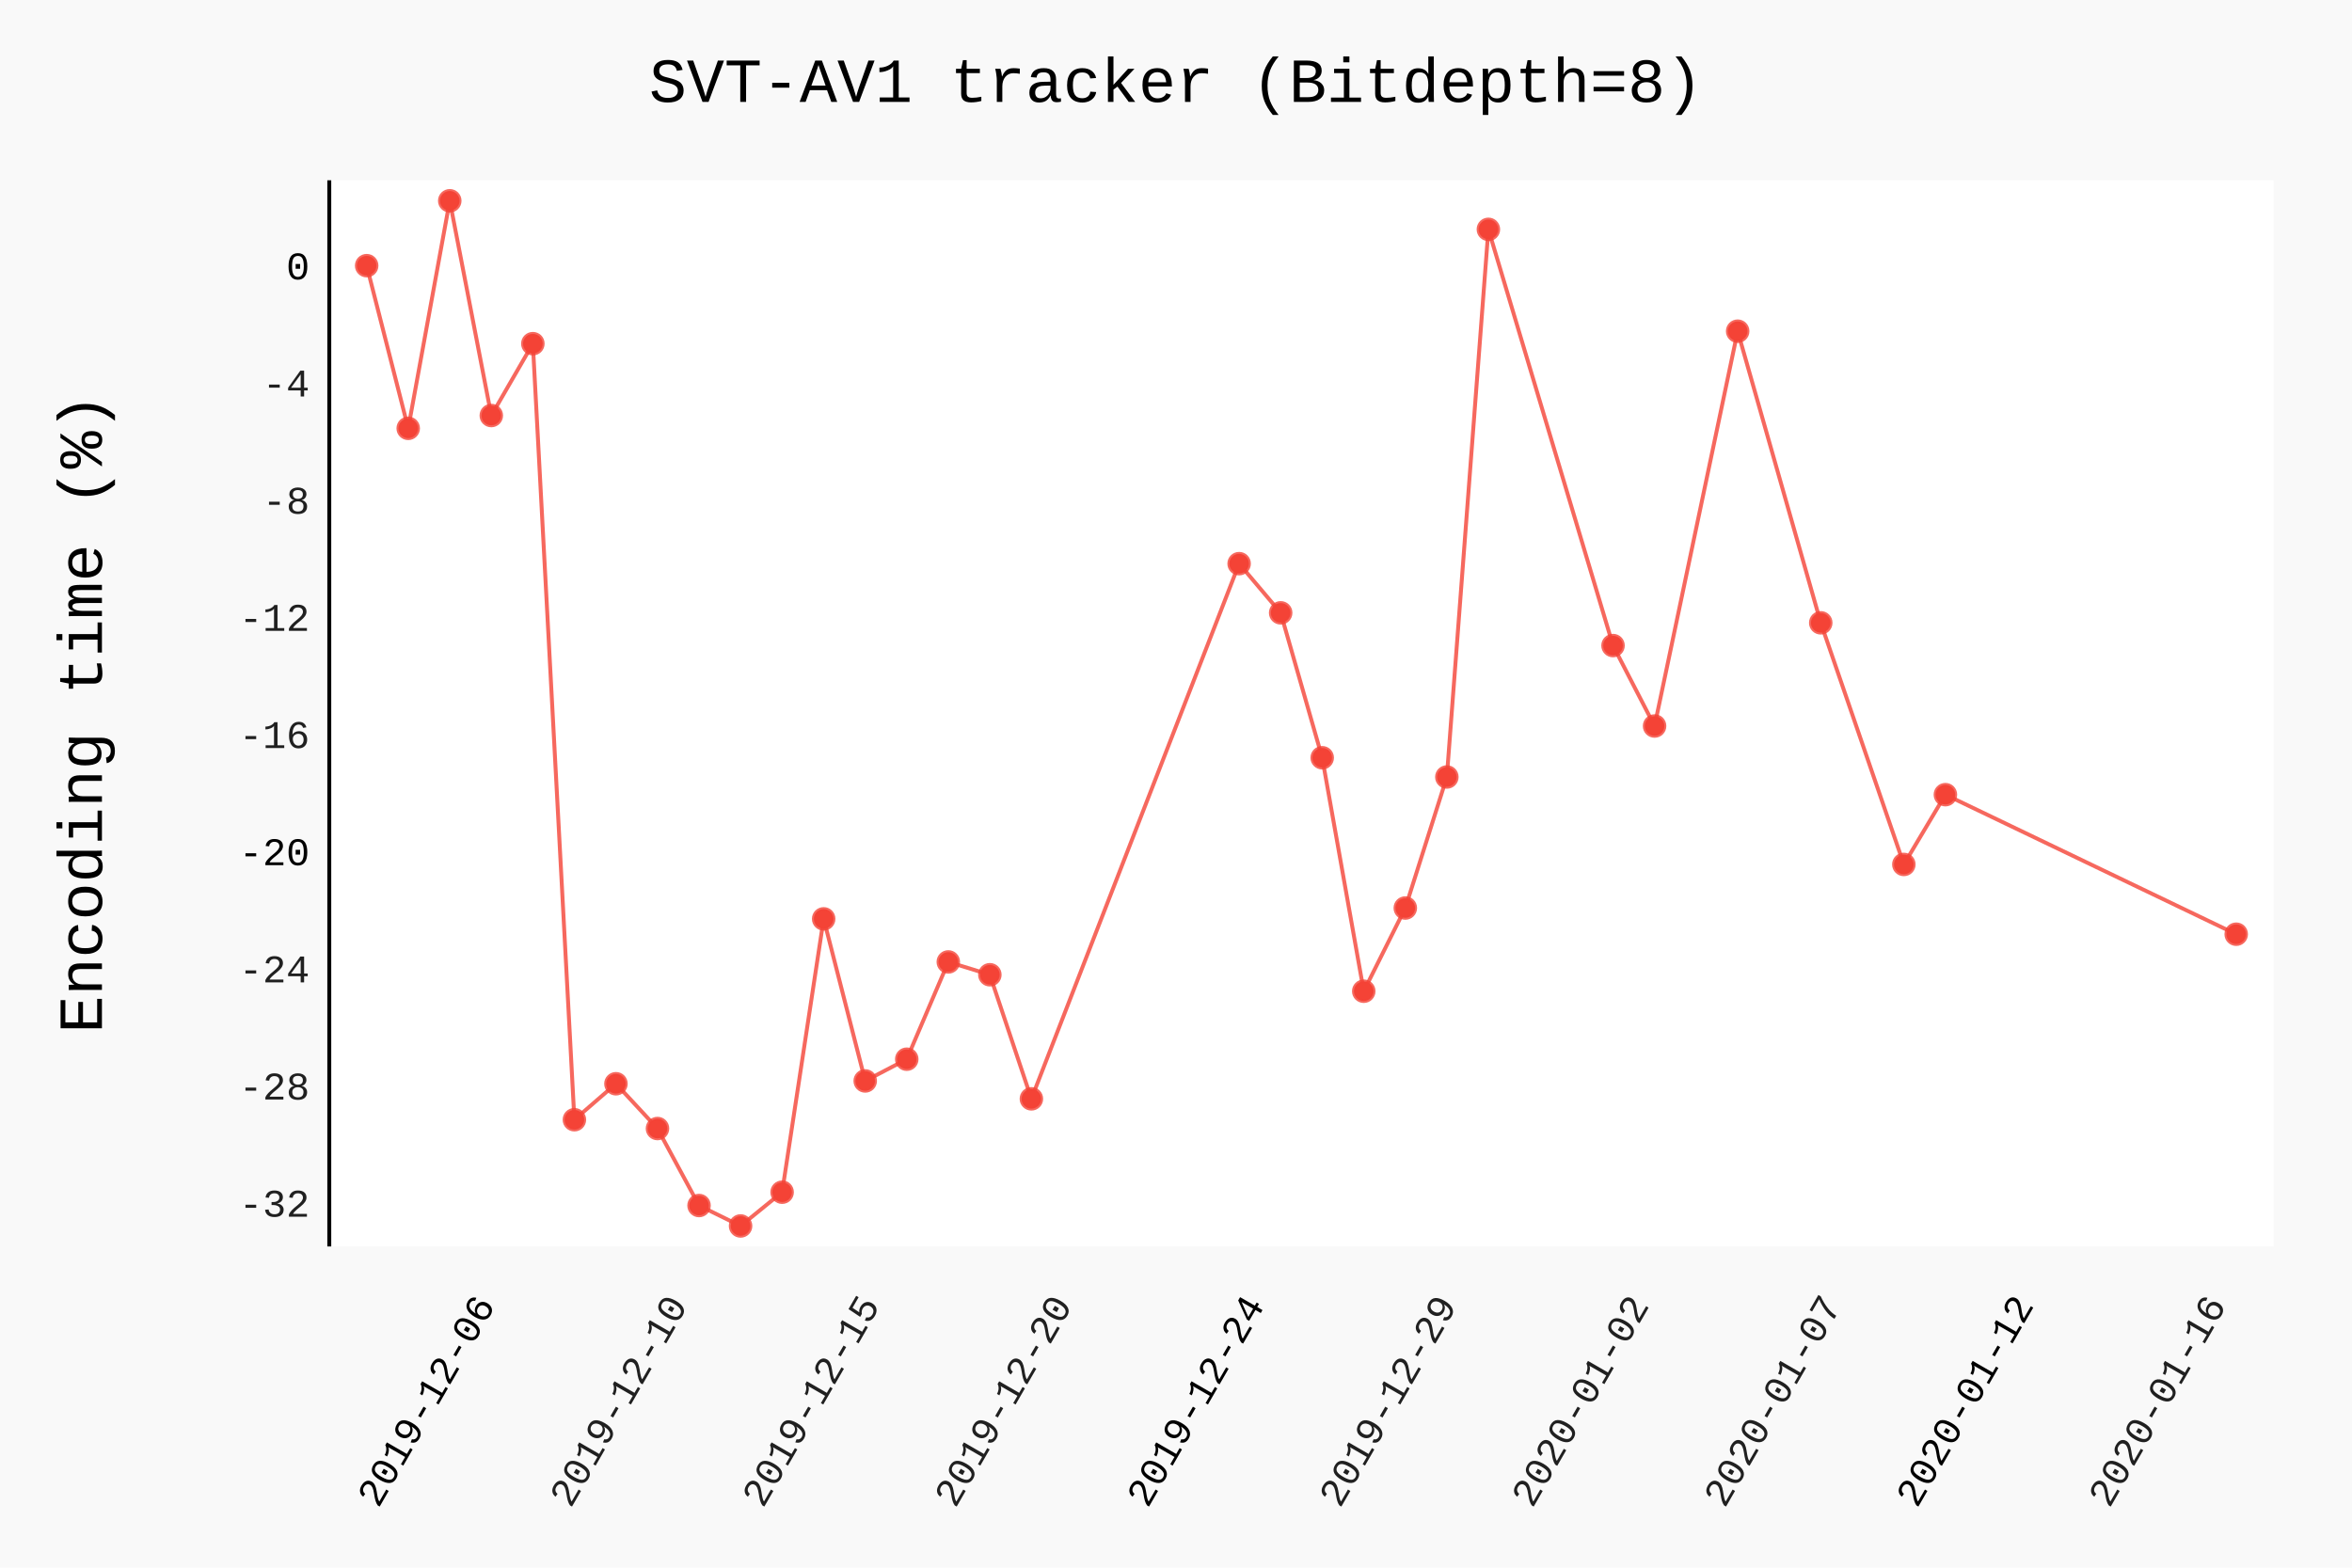
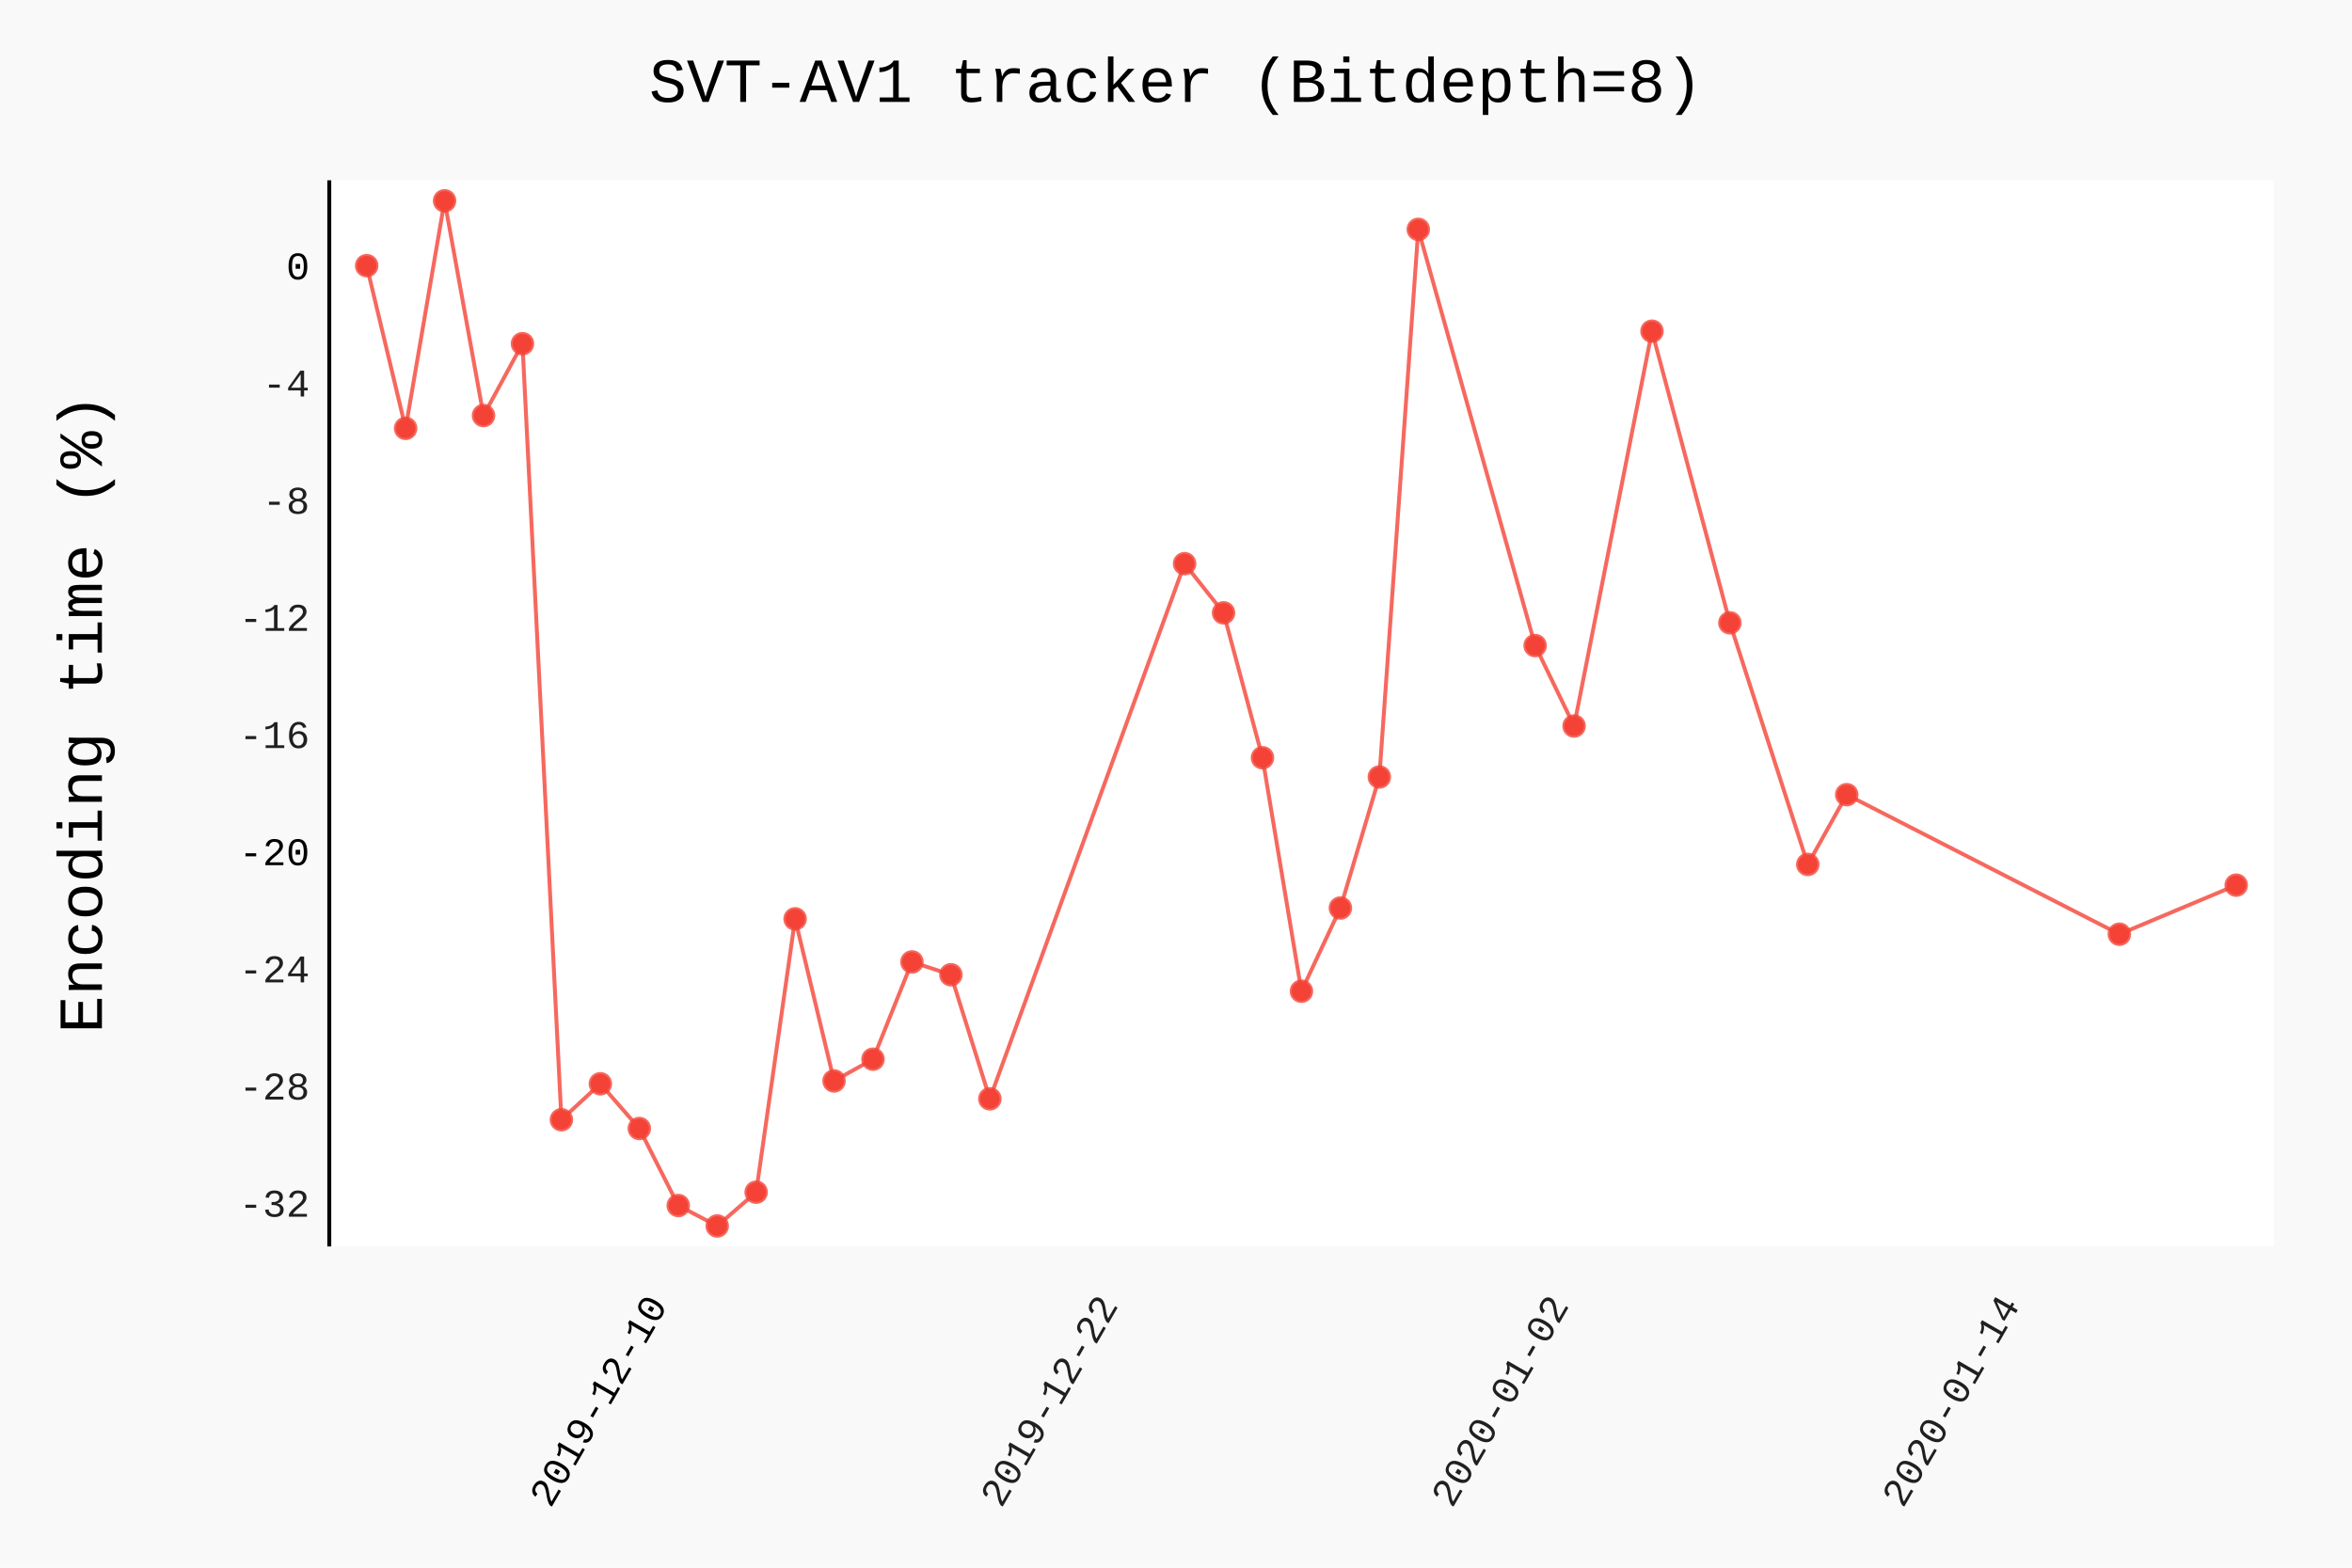
- <svg xmlns="http://www.w3.org/2000/svg" class="pygal-chart" id="chart-83a48b52-1ddb-453b-a2f0-9b6f0b89dd0a" viewBox="0 0 600 400">
+ <svg xmlns="http://www.w3.org/2000/svg" class="pygal-chart" id="chart-53ef094c-0593-451e-887a-6fe6a4ccc30c" viewBox="0 0 600 400">
  <defs>
-     <style type="text/css">#chart-83a48b52-1ddb-453b-a2f0-9b6f0b89dd0a{-webkit-user-select:none;-webkit-font-smoothing:antialiased;font-family:Consolas,"Liberation Mono",Menlo,Courier,monospace}#chart-83a48b52-1ddb-453b-a2f0-9b6f0b89dd0a .title{font-family:Consolas,"Liberation Mono",Menlo,Courier,monospace;font-size:16px}#chart-83a48b52-1ddb-453b-a2f0-9b6f0b89dd0a .legends .legend text{font-family:Consolas,"Liberation Mono",Menlo,Courier,monospace;font-size:14px}#chart-83a48b52-1ddb-453b-a2f0-9b6f0b89dd0a .axis text{font-family:Consolas,"Liberation Mono",Menlo,Courier,monospace;font-size:10px}#chart-83a48b52-1ddb-453b-a2f0-9b6f0b89dd0a .axis text.major{font-family:Consolas,"Liberation Mono",Menlo,Courier,monospace;font-size:10px}#chart-83a48b52-1ddb-453b-a2f0-9b6f0b89dd0a .text-overlay text.value{font-family:Consolas,"Liberation Mono",Menlo,Courier,monospace;font-size:16px}#chart-83a48b52-1ddb-453b-a2f0-9b6f0b89dd0a .text-overlay text.label{font-family:Consolas,"Liberation Mono",Menlo,Courier,monospace;font-size:10px}#chart-83a48b52-1ddb-453b-a2f0-9b6f0b89dd0a .tooltip{font-family:Consolas,"Liberation Mono",Menlo,Courier,monospace;font-size:14px}#chart-83a48b52-1ddb-453b-a2f0-9b6f0b89dd0a text.no_data{font-family:Consolas,"Liberation Mono",Menlo,Courier,monospace;font-size:64px}
- #chart-83a48b52-1ddb-453b-a2f0-9b6f0b89dd0a{background-color:rgba(249,249,249,1)}#chart-83a48b52-1ddb-453b-a2f0-9b6f0b89dd0a path,#chart-83a48b52-1ddb-453b-a2f0-9b6f0b89dd0a line,#chart-83a48b52-1ddb-453b-a2f0-9b6f0b89dd0a rect,#chart-83a48b52-1ddb-453b-a2f0-9b6f0b89dd0a circle{-webkit-transition:150ms;-moz-transition:150ms;transition:150ms}#chart-83a48b52-1ddb-453b-a2f0-9b6f0b89dd0a .graph &gt; .background{fill:rgba(249,249,249,1)}#chart-83a48b52-1ddb-453b-a2f0-9b6f0b89dd0a .plot &gt; .background{fill:rgba(255,255,255,1)}#chart-83a48b52-1ddb-453b-a2f0-9b6f0b89dd0a .graph{fill:rgba(0,0,0,.87)}#chart-83a48b52-1ddb-453b-a2f0-9b6f0b89dd0a text.no_data{fill:rgba(0,0,0,1)}#chart-83a48b52-1ddb-453b-a2f0-9b6f0b89dd0a .title{fill:rgba(0,0,0,1)}#chart-83a48b52-1ddb-453b-a2f0-9b6f0b89dd0a .legends .legend text{fill:rgba(0,0,0,.87)}#chart-83a48b52-1ddb-453b-a2f0-9b6f0b89dd0a .legends .legend:hover text{fill:rgba(0,0,0,1)}#chart-83a48b52-1ddb-453b-a2f0-9b6f0b89dd0a .axis .line{stroke:rgba(0,0,0,1)}#chart-83a48b52-1ddb-453b-a2f0-9b6f0b89dd0a .axis .guide.line{stroke:rgba(0,0,0,.54)}#chart-83a48b52-1ddb-453b-a2f0-9b6f0b89dd0a .axis .major.line{stroke:rgba(0,0,0,.87)}#chart-83a48b52-1ddb-453b-a2f0-9b6f0b89dd0a .axis text.major{fill:rgba(0,0,0,1)}#chart-83a48b52-1ddb-453b-a2f0-9b6f0b89dd0a .axis.y .guides:hover .guide.line,#chart-83a48b52-1ddb-453b-a2f0-9b6f0b89dd0a .line-graph .axis.x .guides:hover .guide.line,#chart-83a48b52-1ddb-453b-a2f0-9b6f0b89dd0a .stackedline-graph .axis.x .guides:hover .guide.line,#chart-83a48b52-1ddb-453b-a2f0-9b6f0b89dd0a .xy-graph .axis.x .guides:hover .guide.line{stroke:rgba(0,0,0,1)}#chart-83a48b52-1ddb-453b-a2f0-9b6f0b89dd0a .axis .guides:hover text{fill:rgba(0,0,0,1)}#chart-83a48b52-1ddb-453b-a2f0-9b6f0b89dd0a .reactive{fill-opacity:.7;stroke-opacity:.8}#chart-83a48b52-1ddb-453b-a2f0-9b6f0b89dd0a .ci{stroke:rgba(0,0,0,.87)}#chart-83a48b52-1ddb-453b-a2f0-9b6f0b89dd0a .reactive.active,#chart-83a48b52-1ddb-453b-a2f0-9b6f0b89dd0a .active .reactive{fill-opacity:.8;stroke-opacity:.9;stroke-width:4}#chart-83a48b52-1ddb-453b-a2f0-9b6f0b89dd0a .ci .reactive.active{stroke-width:1.5}#chart-83a48b52-1ddb-453b-a2f0-9b6f0b89dd0a .series text{fill:rgba(0,0,0,1)}#chart-83a48b52-1ddb-453b-a2f0-9b6f0b89dd0a .tooltip rect{fill:rgba(255,255,255,1);stroke:rgba(0,0,0,1);-webkit-transition:opacity 150ms;-moz-transition:opacity 150ms;transition:opacity 150ms}#chart-83a48b52-1ddb-453b-a2f0-9b6f0b89dd0a .tooltip .label{fill:rgba(0,0,0,.87)}#chart-83a48b52-1ddb-453b-a2f0-9b6f0b89dd0a .tooltip .label{fill:rgba(0,0,0,.87)}#chart-83a48b52-1ddb-453b-a2f0-9b6f0b89dd0a .tooltip .legend{font-size:.8em;fill:rgba(0,0,0,.54)}#chart-83a48b52-1ddb-453b-a2f0-9b6f0b89dd0a .tooltip .x_label{font-size:.6em;fill:rgba(0,0,0,1)}#chart-83a48b52-1ddb-453b-a2f0-9b6f0b89dd0a .tooltip .xlink{font-size:.5em;text-decoration:underline}#chart-83a48b52-1ddb-453b-a2f0-9b6f0b89dd0a .tooltip .value{font-size:1.5em}#chart-83a48b52-1ddb-453b-a2f0-9b6f0b89dd0a .bound{font-size:.5em}#chart-83a48b52-1ddb-453b-a2f0-9b6f0b89dd0a .max-value{font-size:.75em;fill:rgba(0,0,0,.54)}#chart-83a48b52-1ddb-453b-a2f0-9b6f0b89dd0a .map-element{fill:rgba(255,255,255,1);stroke:rgba(0,0,0,.54) !important}#chart-83a48b52-1ddb-453b-a2f0-9b6f0b89dd0a .map-element .reactive{fill-opacity:inherit;stroke-opacity:inherit}#chart-83a48b52-1ddb-453b-a2f0-9b6f0b89dd0a .color-0,#chart-83a48b52-1ddb-453b-a2f0-9b6f0b89dd0a .color-0 a:visited{stroke:#F44336;fill:#F44336}#chart-83a48b52-1ddb-453b-a2f0-9b6f0b89dd0a .text-overlay .color-0 text{fill:black}
- #chart-83a48b52-1ddb-453b-a2f0-9b6f0b89dd0a text.no_data{text-anchor:middle}#chart-83a48b52-1ddb-453b-a2f0-9b6f0b89dd0a .guide.line{fill:none}#chart-83a48b52-1ddb-453b-a2f0-9b6f0b89dd0a .centered{text-anchor:middle}#chart-83a48b52-1ddb-453b-a2f0-9b6f0b89dd0a .title{text-anchor:middle}#chart-83a48b52-1ddb-453b-a2f0-9b6f0b89dd0a .legends .legend text{fill-opacity:1}#chart-83a48b52-1ddb-453b-a2f0-9b6f0b89dd0a .axis.x text{text-anchor:middle}#chart-83a48b52-1ddb-453b-a2f0-9b6f0b89dd0a .axis.x:not(.web) text[transform]{text-anchor:start}#chart-83a48b52-1ddb-453b-a2f0-9b6f0b89dd0a .axis.x:not(.web) text[transform].backwards{text-anchor:end}#chart-83a48b52-1ddb-453b-a2f0-9b6f0b89dd0a .axis.y text{text-anchor:end}#chart-83a48b52-1ddb-453b-a2f0-9b6f0b89dd0a .axis.y text[transform].backwards{text-anchor:start}#chart-83a48b52-1ddb-453b-a2f0-9b6f0b89dd0a .axis.y2 text{text-anchor:start}#chart-83a48b52-1ddb-453b-a2f0-9b6f0b89dd0a .axis.y2 text[transform].backwards{text-anchor:end}#chart-83a48b52-1ddb-453b-a2f0-9b6f0b89dd0a .axis .guide.line{stroke-dasharray:4,4}#chart-83a48b52-1ddb-453b-a2f0-9b6f0b89dd0a .axis .major.guide.line{stroke-dasharray:6,6}#chart-83a48b52-1ddb-453b-a2f0-9b6f0b89dd0a .horizontal .axis.y .guide.line,#chart-83a48b52-1ddb-453b-a2f0-9b6f0b89dd0a .horizontal .axis.y2 .guide.line,#chart-83a48b52-1ddb-453b-a2f0-9b6f0b89dd0a .vertical .axis.x .guide.line{opacity:0}#chart-83a48b52-1ddb-453b-a2f0-9b6f0b89dd0a .horizontal .axis.always_show .guide.line,#chart-83a48b52-1ddb-453b-a2f0-9b6f0b89dd0a .vertical .axis.always_show .guide.line{opacity:1 !important}#chart-83a48b52-1ddb-453b-a2f0-9b6f0b89dd0a .axis.y .guides:hover .guide.line,#chart-83a48b52-1ddb-453b-a2f0-9b6f0b89dd0a .axis.y2 .guides:hover .guide.line,#chart-83a48b52-1ddb-453b-a2f0-9b6f0b89dd0a .axis.x .guides:hover .guide.line{opacity:1}#chart-83a48b52-1ddb-453b-a2f0-9b6f0b89dd0a .axis .guides:hover text{opacity:1}#chart-83a48b52-1ddb-453b-a2f0-9b6f0b89dd0a .nofill{fill:none}#chart-83a48b52-1ddb-453b-a2f0-9b6f0b89dd0a .subtle-fill{fill-opacity:.2}#chart-83a48b52-1ddb-453b-a2f0-9b6f0b89dd0a .dot{stroke-width:1px;fill-opacity:1}#chart-83a48b52-1ddb-453b-a2f0-9b6f0b89dd0a .dot.active{stroke-width:5px}#chart-83a48b52-1ddb-453b-a2f0-9b6f0b89dd0a .dot.negative{fill:transparent}#chart-83a48b52-1ddb-453b-a2f0-9b6f0b89dd0a text,#chart-83a48b52-1ddb-453b-a2f0-9b6f0b89dd0a tspan{stroke:none !important}#chart-83a48b52-1ddb-453b-a2f0-9b6f0b89dd0a .series text.active{opacity:1}#chart-83a48b52-1ddb-453b-a2f0-9b6f0b89dd0a .tooltip rect{fill-opacity:.95;stroke-width:.5}#chart-83a48b52-1ddb-453b-a2f0-9b6f0b89dd0a .tooltip text{fill-opacity:1}#chart-83a48b52-1ddb-453b-a2f0-9b6f0b89dd0a .showable{visibility:hidden}#chart-83a48b52-1ddb-453b-a2f0-9b6f0b89dd0a .showable.shown{visibility:visible}#chart-83a48b52-1ddb-453b-a2f0-9b6f0b89dd0a .gauge-background{fill:rgba(229,229,229,1);stroke:none}#chart-83a48b52-1ddb-453b-a2f0-9b6f0b89dd0a .bg-lines{stroke:rgba(249,249,249,1);stroke-width:2px}</style>
+     <style type="text/css">#chart-53ef094c-0593-451e-887a-6fe6a4ccc30c{-webkit-user-select:none;-webkit-font-smoothing:antialiased;font-family:Consolas,"Liberation Mono",Menlo,Courier,monospace}#chart-53ef094c-0593-451e-887a-6fe6a4ccc30c .title{font-family:Consolas,"Liberation Mono",Menlo,Courier,monospace;font-size:16px}#chart-53ef094c-0593-451e-887a-6fe6a4ccc30c .legends .legend text{font-family:Consolas,"Liberation Mono",Menlo,Courier,monospace;font-size:14px}#chart-53ef094c-0593-451e-887a-6fe6a4ccc30c .axis text{font-family:Consolas,"Liberation Mono",Menlo,Courier,monospace;font-size:10px}#chart-53ef094c-0593-451e-887a-6fe6a4ccc30c .axis text.major{font-family:Consolas,"Liberation Mono",Menlo,Courier,monospace;font-size:10px}#chart-53ef094c-0593-451e-887a-6fe6a4ccc30c .text-overlay text.value{font-family:Consolas,"Liberation Mono",Menlo,Courier,monospace;font-size:16px}#chart-53ef094c-0593-451e-887a-6fe6a4ccc30c .text-overlay text.label{font-family:Consolas,"Liberation Mono",Menlo,Courier,monospace;font-size:10px}#chart-53ef094c-0593-451e-887a-6fe6a4ccc30c .tooltip{font-family:Consolas,"Liberation Mono",Menlo,Courier,monospace;font-size:14px}#chart-53ef094c-0593-451e-887a-6fe6a4ccc30c text.no_data{font-family:Consolas,"Liberation Mono",Menlo,Courier,monospace;font-size:64px}
+ #chart-53ef094c-0593-451e-887a-6fe6a4ccc30c{background-color:rgba(249,249,249,1)}#chart-53ef094c-0593-451e-887a-6fe6a4ccc30c path,#chart-53ef094c-0593-451e-887a-6fe6a4ccc30c line,#chart-53ef094c-0593-451e-887a-6fe6a4ccc30c rect,#chart-53ef094c-0593-451e-887a-6fe6a4ccc30c circle{-webkit-transition:150ms;-moz-transition:150ms;transition:150ms}#chart-53ef094c-0593-451e-887a-6fe6a4ccc30c .graph &gt; .background{fill:rgba(249,249,249,1)}#chart-53ef094c-0593-451e-887a-6fe6a4ccc30c .plot &gt; .background{fill:rgba(255,255,255,1)}#chart-53ef094c-0593-451e-887a-6fe6a4ccc30c .graph{fill:rgba(0,0,0,.87)}#chart-53ef094c-0593-451e-887a-6fe6a4ccc30c text.no_data{fill:rgba(0,0,0,1)}#chart-53ef094c-0593-451e-887a-6fe6a4ccc30c .title{fill:rgba(0,0,0,1)}#chart-53ef094c-0593-451e-887a-6fe6a4ccc30c .legends .legend text{fill:rgba(0,0,0,.87)}#chart-53ef094c-0593-451e-887a-6fe6a4ccc30c .legends .legend:hover text{fill:rgba(0,0,0,1)}#chart-53ef094c-0593-451e-887a-6fe6a4ccc30c .axis .line{stroke:rgba(0,0,0,1)}#chart-53ef094c-0593-451e-887a-6fe6a4ccc30c .axis .guide.line{stroke:rgba(0,0,0,.54)}#chart-53ef094c-0593-451e-887a-6fe6a4ccc30c .axis .major.line{stroke:rgba(0,0,0,.87)}#chart-53ef094c-0593-451e-887a-6fe6a4ccc30c .axis text.major{fill:rgba(0,0,0,1)}#chart-53ef094c-0593-451e-887a-6fe6a4ccc30c .axis.y .guides:hover .guide.line,#chart-53ef094c-0593-451e-887a-6fe6a4ccc30c .line-graph .axis.x .guides:hover .guide.line,#chart-53ef094c-0593-451e-887a-6fe6a4ccc30c .stackedline-graph .axis.x .guides:hover .guide.line,#chart-53ef094c-0593-451e-887a-6fe6a4ccc30c .xy-graph .axis.x .guides:hover .guide.line{stroke:rgba(0,0,0,1)}#chart-53ef094c-0593-451e-887a-6fe6a4ccc30c .axis .guides:hover text{fill:rgba(0,0,0,1)}#chart-53ef094c-0593-451e-887a-6fe6a4ccc30c .reactive{fill-opacity:.7;stroke-opacity:.8}#chart-53ef094c-0593-451e-887a-6fe6a4ccc30c .ci{stroke:rgba(0,0,0,.87)}#chart-53ef094c-0593-451e-887a-6fe6a4ccc30c .reactive.active,#chart-53ef094c-0593-451e-887a-6fe6a4ccc30c .active .reactive{fill-opacity:.8;stroke-opacity:.9;stroke-width:4}#chart-53ef094c-0593-451e-887a-6fe6a4ccc30c .ci .reactive.active{stroke-width:1.5}#chart-53ef094c-0593-451e-887a-6fe6a4ccc30c .series text{fill:rgba(0,0,0,1)}#chart-53ef094c-0593-451e-887a-6fe6a4ccc30c .tooltip rect{fill:rgba(255,255,255,1);stroke:rgba(0,0,0,1);-webkit-transition:opacity 150ms;-moz-transition:opacity 150ms;transition:opacity 150ms}#chart-53ef094c-0593-451e-887a-6fe6a4ccc30c .tooltip .label{fill:rgba(0,0,0,.87)}#chart-53ef094c-0593-451e-887a-6fe6a4ccc30c .tooltip .label{fill:rgba(0,0,0,.87)}#chart-53ef094c-0593-451e-887a-6fe6a4ccc30c .tooltip .legend{font-size:.8em;fill:rgba(0,0,0,.54)}#chart-53ef094c-0593-451e-887a-6fe6a4ccc30c .tooltip .x_label{font-size:.6em;fill:rgba(0,0,0,1)}#chart-53ef094c-0593-451e-887a-6fe6a4ccc30c .tooltip .xlink{font-size:.5em;text-decoration:underline}#chart-53ef094c-0593-451e-887a-6fe6a4ccc30c .tooltip .value{font-size:1.5em}#chart-53ef094c-0593-451e-887a-6fe6a4ccc30c .bound{font-size:.5em}#chart-53ef094c-0593-451e-887a-6fe6a4ccc30c .max-value{font-size:.75em;fill:rgba(0,0,0,.54)}#chart-53ef094c-0593-451e-887a-6fe6a4ccc30c .map-element{fill:rgba(255,255,255,1);stroke:rgba(0,0,0,.54) !important}#chart-53ef094c-0593-451e-887a-6fe6a4ccc30c .map-element .reactive{fill-opacity:inherit;stroke-opacity:inherit}#chart-53ef094c-0593-451e-887a-6fe6a4ccc30c .color-0,#chart-53ef094c-0593-451e-887a-6fe6a4ccc30c .color-0 a:visited{stroke:#F44336;fill:#F44336}#chart-53ef094c-0593-451e-887a-6fe6a4ccc30c .text-overlay .color-0 text{fill:black}
+ #chart-53ef094c-0593-451e-887a-6fe6a4ccc30c text.no_data{text-anchor:middle}#chart-53ef094c-0593-451e-887a-6fe6a4ccc30c .guide.line{fill:none}#chart-53ef094c-0593-451e-887a-6fe6a4ccc30c .centered{text-anchor:middle}#chart-53ef094c-0593-451e-887a-6fe6a4ccc30c .title{text-anchor:middle}#chart-53ef094c-0593-451e-887a-6fe6a4ccc30c .legends .legend text{fill-opacity:1}#chart-53ef094c-0593-451e-887a-6fe6a4ccc30c .axis.x text{text-anchor:middle}#chart-53ef094c-0593-451e-887a-6fe6a4ccc30c .axis.x:not(.web) text[transform]{text-anchor:start}#chart-53ef094c-0593-451e-887a-6fe6a4ccc30c .axis.x:not(.web) text[transform].backwards{text-anchor:end}#chart-53ef094c-0593-451e-887a-6fe6a4ccc30c .axis.y text{text-anchor:end}#chart-53ef094c-0593-451e-887a-6fe6a4ccc30c .axis.y text[transform].backwards{text-anchor:start}#chart-53ef094c-0593-451e-887a-6fe6a4ccc30c .axis.y2 text{text-anchor:start}#chart-53ef094c-0593-451e-887a-6fe6a4ccc30c .axis.y2 text[transform].backwards{text-anchor:end}#chart-53ef094c-0593-451e-887a-6fe6a4ccc30c .axis .guide.line{stroke-dasharray:4,4}#chart-53ef094c-0593-451e-887a-6fe6a4ccc30c .axis .major.guide.line{stroke-dasharray:6,6}#chart-53ef094c-0593-451e-887a-6fe6a4ccc30c .horizontal .axis.y .guide.line,#chart-53ef094c-0593-451e-887a-6fe6a4ccc30c .horizontal .axis.y2 .guide.line,#chart-53ef094c-0593-451e-887a-6fe6a4ccc30c .vertical .axis.x .guide.line{opacity:0}#chart-53ef094c-0593-451e-887a-6fe6a4ccc30c .horizontal .axis.always_show .guide.line,#chart-53ef094c-0593-451e-887a-6fe6a4ccc30c .vertical .axis.always_show .guide.line{opacity:1 !important}#chart-53ef094c-0593-451e-887a-6fe6a4ccc30c .axis.y .guides:hover .guide.line,#chart-53ef094c-0593-451e-887a-6fe6a4ccc30c .axis.y2 .guides:hover .guide.line,#chart-53ef094c-0593-451e-887a-6fe6a4ccc30c .axis.x .guides:hover .guide.line{opacity:1}#chart-53ef094c-0593-451e-887a-6fe6a4ccc30c .axis .guides:hover text{opacity:1}#chart-53ef094c-0593-451e-887a-6fe6a4ccc30c .nofill{fill:none}#chart-53ef094c-0593-451e-887a-6fe6a4ccc30c .subtle-fill{fill-opacity:.2}#chart-53ef094c-0593-451e-887a-6fe6a4ccc30c .dot{stroke-width:1px;fill-opacity:1}#chart-53ef094c-0593-451e-887a-6fe6a4ccc30c .dot.active{stroke-width:5px}#chart-53ef094c-0593-451e-887a-6fe6a4ccc30c .dot.negative{fill:transparent}#chart-53ef094c-0593-451e-887a-6fe6a4ccc30c text,#chart-53ef094c-0593-451e-887a-6fe6a4ccc30c tspan{stroke:none !important}#chart-53ef094c-0593-451e-887a-6fe6a4ccc30c .series text.active{opacity:1}#chart-53ef094c-0593-451e-887a-6fe6a4ccc30c .tooltip rect{fill-opacity:.95;stroke-width:.5}#chart-53ef094c-0593-451e-887a-6fe6a4ccc30c .tooltip text{fill-opacity:1}#chart-53ef094c-0593-451e-887a-6fe6a4ccc30c .showable{visibility:hidden}#chart-53ef094c-0593-451e-887a-6fe6a4ccc30c .showable.shown{visibility:visible}#chart-53ef094c-0593-451e-887a-6fe6a4ccc30c .gauge-background{fill:rgba(229,229,229,1);stroke:none}#chart-53ef094c-0593-451e-887a-6fe6a4ccc30c .bg-lines{stroke:rgba(249,249,249,1);stroke-width:2px}</style>
  </defs>
  <g class="graph datetimeline-graph vertical">
    <rect class="background" height="400" width="600" x="0" y="0" />
    <g class="plot" transform="translate(84, 46)">
      <rect class="background" height="272.038" width="496.0" x="0" y="0" />
      <g class="axis y">
        <g class="guides">
          <text class="" x="-5" y="264.442">-32</text>
        </g>
        <g class="guides">
          <text class="" x="-5" y="234.547">-28</text>
        </g>
        <g class="guides">
          <text class="" x="-5" y="204.652">-24</text>
        </g>
        <g class="guides">
          <text class="major" x="-5" y="174.757">-20</text>
        </g>
        <g class="guides">
          <text class="" x="-5" y="144.862">-16</text>
        </g>
        <g class="guides">
          <text class="" x="-5" y="114.967">-12</text>
        </g>
        <g class="guides">
          <text class="" x="-5" y="85.072">-8</text>
        </g>
        <g class="guides">
          <text class="" x="-5" y="55.177">-4</text>
        </g>
        <g class="guides">
          <text class="major" x="-5" y="25.282">0</text>
        </g>
      </g>
      <g class="axis x">
        <path class="line" d="M0 0 v272.038" />
        <g class="guides">
-           <path class="major guide line" d="M42.511 0 v272.038" />
-           <text class="major backwards" transform="rotate(300 42.51092 287.0385)" x="42.511" y="287.038">2019-12-06</text>
+           <path class="major guide line" d="M86.45 0 v272.038" />
+           <text class="major backwards" transform="rotate(300 86.44967 287.0385)" x="86.45" y="287.038">2019-12-10</text>
        </g>
        <g class="guides">
-           <path class="guide line" d="M91.577 0 v272.038" />
-           <text class="backwards" transform="rotate(300 91.57708 287.0385)" x="91.577" y="287.038">2019-12-10</text>
+           <path class="guide line" d="M201.448 0 v272.038" />
+           <text class="backwards" transform="rotate(300 201.4485 287.0385)" x="201.448" y="287.038">2019-12-22</text>
        </g>
        <g class="guides">
-           <path class="guide line" d="M140.643 0 v272.038" />
-           <text class="backwards" transform="rotate(300 140.6432 287.0385)" x="140.643" y="287.038">2019-12-15</text>
+           <path class="guide line" d="M316.447 0 v272.038" />
+           <text class="backwards" transform="rotate(300 316.4473 287.0385)" x="316.447" y="287.038">2020-01-02</text>
        </g>
        <g class="guides">
-           <path class="guide line" d="M189.709 0 v272.038" />
-           <text class="backwards" transform="rotate(300 189.7094 287.0385)" x="189.709" y="287.038">2019-12-20</text>
-         </g>
-         <g class="guides">
-           <path class="major guide line" d="M238.776 0 v272.038" />
-           <text class="major backwards" transform="rotate(300 238.7756 287.0385)" x="238.776" y="287.038">2019-12-24</text>
-         </g>
-         <g class="guides">
-           <path class="guide line" d="M287.842 0 v272.038" />
-           <text class="backwards" transform="rotate(300 287.8417 287.0385)" x="287.842" y="287.038">2019-12-29</text>
-         </g>
-         <g class="guides">
-           <path class="guide line" d="M336.908 0 v272.038" />
-           <text class="backwards" transform="rotate(300 336.9079 287.0385)" x="336.908" y="287.038">2020-01-02</text>
-         </g>
-         <g class="guides">
-           <path class="guide line" d="M385.974 0 v272.038" />
-           <text class="backwards" transform="rotate(300 385.974 287.0385)" x="385.974" y="287.038">2020-01-07</text>
-         </g>
-         <g class="guides">
-           <path class="major guide line" d="M435.04 0 v272.038" />
-           <text class="major backwards" transform="rotate(300 435.0402 287.0385)" x="435.04" y="287.038">2020-01-12</text>
-         </g>
-         <g class="guides">
-           <path class="guide line" d="M484.106 0 v272.038" />
-           <text class="backwards" transform="rotate(300 484.1064 287.0385)" x="484.106" y="287.038">2020-01-16</text>
+           <path class="guide line" d="M431.446 0 v272.038" />
+           <text class="backwards" transform="rotate(300 431.4461 287.0385)" x="431.446" y="287.038">2020-01-14</text>
        </g>
      </g>
      <g class="series serie-0 color-0">
-         <path class="line reactive nofill" d="M9.538 21.782 L20.137 63.294 30.735 5.232 41.333 60.024 51.932 41.688 62.53 239.699 73.128 230.523 83.726 241.946 94.325 261.593 104.923 266.807 115.521 258.193 126.12 188.45 136.718 229.803 147.316 224.258 157.915 199.44 168.513 202.709 179.111 234.369 232.103 97.82 242.701 110.366 253.299 147.341 263.897 206.915 274.496 185.684 285.094 152.252 295.692 12.52 327.487 118.72 338.085 139.246 359.282 38.505 380.479 112.915 401.675 174.564 412.274 156.761 486.462 192.367" />
+         <path class="line reactive nofill" d="M9.538 21.782 L19.474 63.294 29.41 5.232 39.346 60.024 49.282 41.688 59.218 239.699 69.154 230.523 79.09 241.946 89.026 261.593 98.962 266.807 108.897 258.193 118.833 188.45 128.769 229.803 138.705 224.258 148.641 199.44 158.577 202.709 168.513 234.369 218.192 97.82 228.128 110.366 238.064 147.341 248 206.915 257.936 185.684 267.872 152.252 277.808 12.52 307.615 118.72 317.551 139.246 337.423 38.505 357.295 112.915 377.167 174.564 387.103 156.761 456.654 192.367 486.462 179.85" />
      </g>
    </g>
    <g class="titles">
      <text class="title plot_title" x="300.0" y="26">SVT-AV1 tracker (Bitdepth=8)</text>
      <text class="title" transform="rotate(-90 0 182.0192)" x="0" y="208.019">Encoding time (%)</text>
    </g>
    <g class="plot overlay" transform="translate(84, 46)">
      <g class="series serie-0 color-0">
        <g class="dots">
          <circle class="dot reactive tooltip-trigger" cx="9.538" cy="21.782" r="2.5" />
        </g>
        <g class="dots">
-           <circle class="dot reactive tooltip-trigger" cx="20.137" cy="63.294" r="2.5" />
+           <circle class="dot reactive tooltip-trigger" cx="19.474" cy="63.294" r="2.5" />
        </g>
        <g class="dots">
-           <circle class="dot reactive tooltip-trigger" cx="30.735" cy="5.232" r="2.5" />
+           <circle class="dot reactive tooltip-trigger" cx="29.41" cy="5.232" r="2.5" />
        </g>
        <g class="dots">
-           <circle class="dot reactive tooltip-trigger" cx="41.333" cy="60.024" r="2.5" />
+           <circle class="dot reactive tooltip-trigger" cx="39.346" cy="60.024" r="2.5" />
        </g>
        <g class="dots">
-           <circle class="dot reactive tooltip-trigger" cx="51.932" cy="41.688" r="2.5" />
+           <circle class="dot reactive tooltip-trigger" cx="49.282" cy="41.688" r="2.5" />
        </g>
        <g class="dots">
-           <circle class="dot reactive tooltip-trigger" cx="62.53" cy="239.699" r="2.5" />
+           <circle class="dot reactive tooltip-trigger" cx="59.218" cy="239.699" r="2.5" />
        </g>
        <g class="dots">
-           <circle class="dot reactive tooltip-trigger" cx="73.128" cy="230.523" r="2.5" />
+           <circle class="dot reactive tooltip-trigger" cx="69.154" cy="230.523" r="2.5" />
        </g>
        <g class="dots">
-           <circle class="dot reactive tooltip-trigger" cx="83.726" cy="241.946" r="2.5" />
+           <circle class="dot reactive tooltip-trigger" cx="79.09" cy="241.946" r="2.5" />
        </g>
        <g class="dots">
-           <circle class="dot reactive tooltip-trigger" cx="94.325" cy="261.593" r="2.5" />
+           <circle class="dot reactive tooltip-trigger" cx="89.026" cy="261.593" r="2.5" />
        </g>
        <g class="dots">
-           <circle class="dot reactive tooltip-trigger" cx="104.923" cy="266.807" r="2.5" />
+           <circle class="dot reactive tooltip-trigger" cx="98.962" cy="266.807" r="2.5" />
        </g>
        <g class="dots">
-           <circle class="dot reactive tooltip-trigger" cx="115.521" cy="258.193" r="2.5" />
+           <circle class="dot reactive tooltip-trigger" cx="108.897" cy="258.193" r="2.5" />
        </g>
        <g class="dots">
-           <circle class="dot reactive tooltip-trigger" cx="126.12" cy="188.45" r="2.5" />
+           <circle class="dot reactive tooltip-trigger" cx="118.833" cy="188.45" r="2.5" />
        </g>
        <g class="dots">
-           <circle class="dot reactive tooltip-trigger" cx="136.718" cy="229.803" r="2.5" />
+           <circle class="dot reactive tooltip-trigger" cx="128.769" cy="229.803" r="2.5" />
        </g>
        <g class="dots">
-           <circle class="dot reactive tooltip-trigger" cx="147.316" cy="224.258" r="2.5" />
+           <circle class="dot reactive tooltip-trigger" cx="138.705" cy="224.258" r="2.5" />
        </g>
        <g class="dots">
-           <circle class="dot reactive tooltip-trigger" cx="157.915" cy="199.44" r="2.5" />
+           <circle class="dot reactive tooltip-trigger" cx="148.641" cy="199.44" r="2.5" />
        </g>
        <g class="dots">
-           <circle class="dot reactive tooltip-trigger" cx="168.513" cy="202.709" r="2.5" />
+           <circle class="dot reactive tooltip-trigger" cx="158.577" cy="202.709" r="2.5" />
        </g>
        <g class="dots">
-           <circle class="dot reactive tooltip-trigger" cx="179.111" cy="234.369" r="2.5" />
+           <circle class="dot reactive tooltip-trigger" cx="168.513" cy="234.369" r="2.5" />
        </g>
        <g class="dots">
-           <circle class="dot reactive tooltip-trigger" cx="232.103" cy="97.82" r="2.5" />
+           <circle class="dot reactive tooltip-trigger" cx="218.192" cy="97.82" r="2.5" />
        </g>
        <g class="dots">
-           <circle class="dot reactive tooltip-trigger" cx="242.701" cy="110.366" r="2.5" />
+           <circle class="dot reactive tooltip-trigger" cx="228.128" cy="110.366" r="2.5" />
        </g>
        <g class="dots">
-           <circle class="dot reactive tooltip-trigger" cx="253.299" cy="147.341" r="2.5" />
+           <circle class="dot reactive tooltip-trigger" cx="238.064" cy="147.341" r="2.5" />
        </g>
        <g class="dots">
-           <circle class="dot reactive tooltip-trigger" cx="263.897" cy="206.915" r="2.5" />
+           <circle class="dot reactive tooltip-trigger" cx="248.0" cy="206.915" r="2.5" />
        </g>
        <g class="dots">
-           <circle class="dot reactive tooltip-trigger" cx="274.496" cy="185.684" r="2.5" />
+           <circle class="dot reactive tooltip-trigger" cx="257.936" cy="185.684" r="2.5" />
        </g>
        <g class="dots">
-           <circle class="dot reactive tooltip-trigger" cx="285.094" cy="152.252" r="2.5" />
+           <circle class="dot reactive tooltip-trigger" cx="267.872" cy="152.252" r="2.5" />
        </g>
        <g class="dots">
-           <circle class="dot reactive tooltip-trigger" cx="295.692" cy="12.52" r="2.5" />
+           <circle class="dot reactive tooltip-trigger" cx="277.808" cy="12.52" r="2.5" />
        </g>
        <g class="dots">
-           <circle class="dot reactive tooltip-trigger" cx="327.487" cy="118.72" r="2.5" />
+           <circle class="dot reactive tooltip-trigger" cx="307.615" cy="118.72" r="2.5" />
        </g>
        <g class="dots">
-           <circle class="dot reactive tooltip-trigger" cx="338.085" cy="139.246" r="2.5" />
+           <circle class="dot reactive tooltip-trigger" cx="317.551" cy="139.246" r="2.5" />
        </g>
        <g class="dots">
-           <circle class="dot reactive tooltip-trigger" cx="359.282" cy="38.505" r="2.5" />
+           <circle class="dot reactive tooltip-trigger" cx="337.423" cy="38.505" r="2.5" />
        </g>
        <g class="dots">
-           <circle class="dot reactive tooltip-trigger" cx="380.479" cy="112.915" r="2.5" />
+           <circle class="dot reactive tooltip-trigger" cx="357.295" cy="112.915" r="2.5" />
        </g>
        <g class="dots">
-           <circle class="dot reactive tooltip-trigger" cx="401.675" cy="174.564" r="2.5" />
+           <circle class="dot reactive tooltip-trigger" cx="377.167" cy="174.564" r="2.5" />
        </g>
        <g class="dots">
-           <circle class="dot reactive tooltip-trigger" cx="412.274" cy="156.761" r="2.5" />
+           <circle class="dot reactive tooltip-trigger" cx="387.103" cy="156.761" r="2.5" />
        </g>
        <g class="dots">
-           <circle class="dot reactive tooltip-trigger" cx="486.462" cy="192.367" r="2.5" />
+           <circle class="dot reactive tooltip-trigger" cx="456.654" cy="192.367" r="2.5" />
+         </g>
+         <g class="dots">
+           <circle class="dot reactive tooltip-trigger" cx="486.462" cy="179.85" r="2.5" />
        </g>
      </g>
    </g>
    <g class="plot text-overlay" transform="translate(84, 46)">
      <g class="series serie-0 color-0" />
    </g>
    <g class="plot tooltip-overlay" transform="translate(84, 46)">
      <g class="tooltip" style="opacity: 0" transform="translate(0 0)">
        <rect class="tooltip-box" height="0" rx="0" ry="0" width="0" />
        <g class="text" />
      </g>
    </g>
  </g>
</svg>
